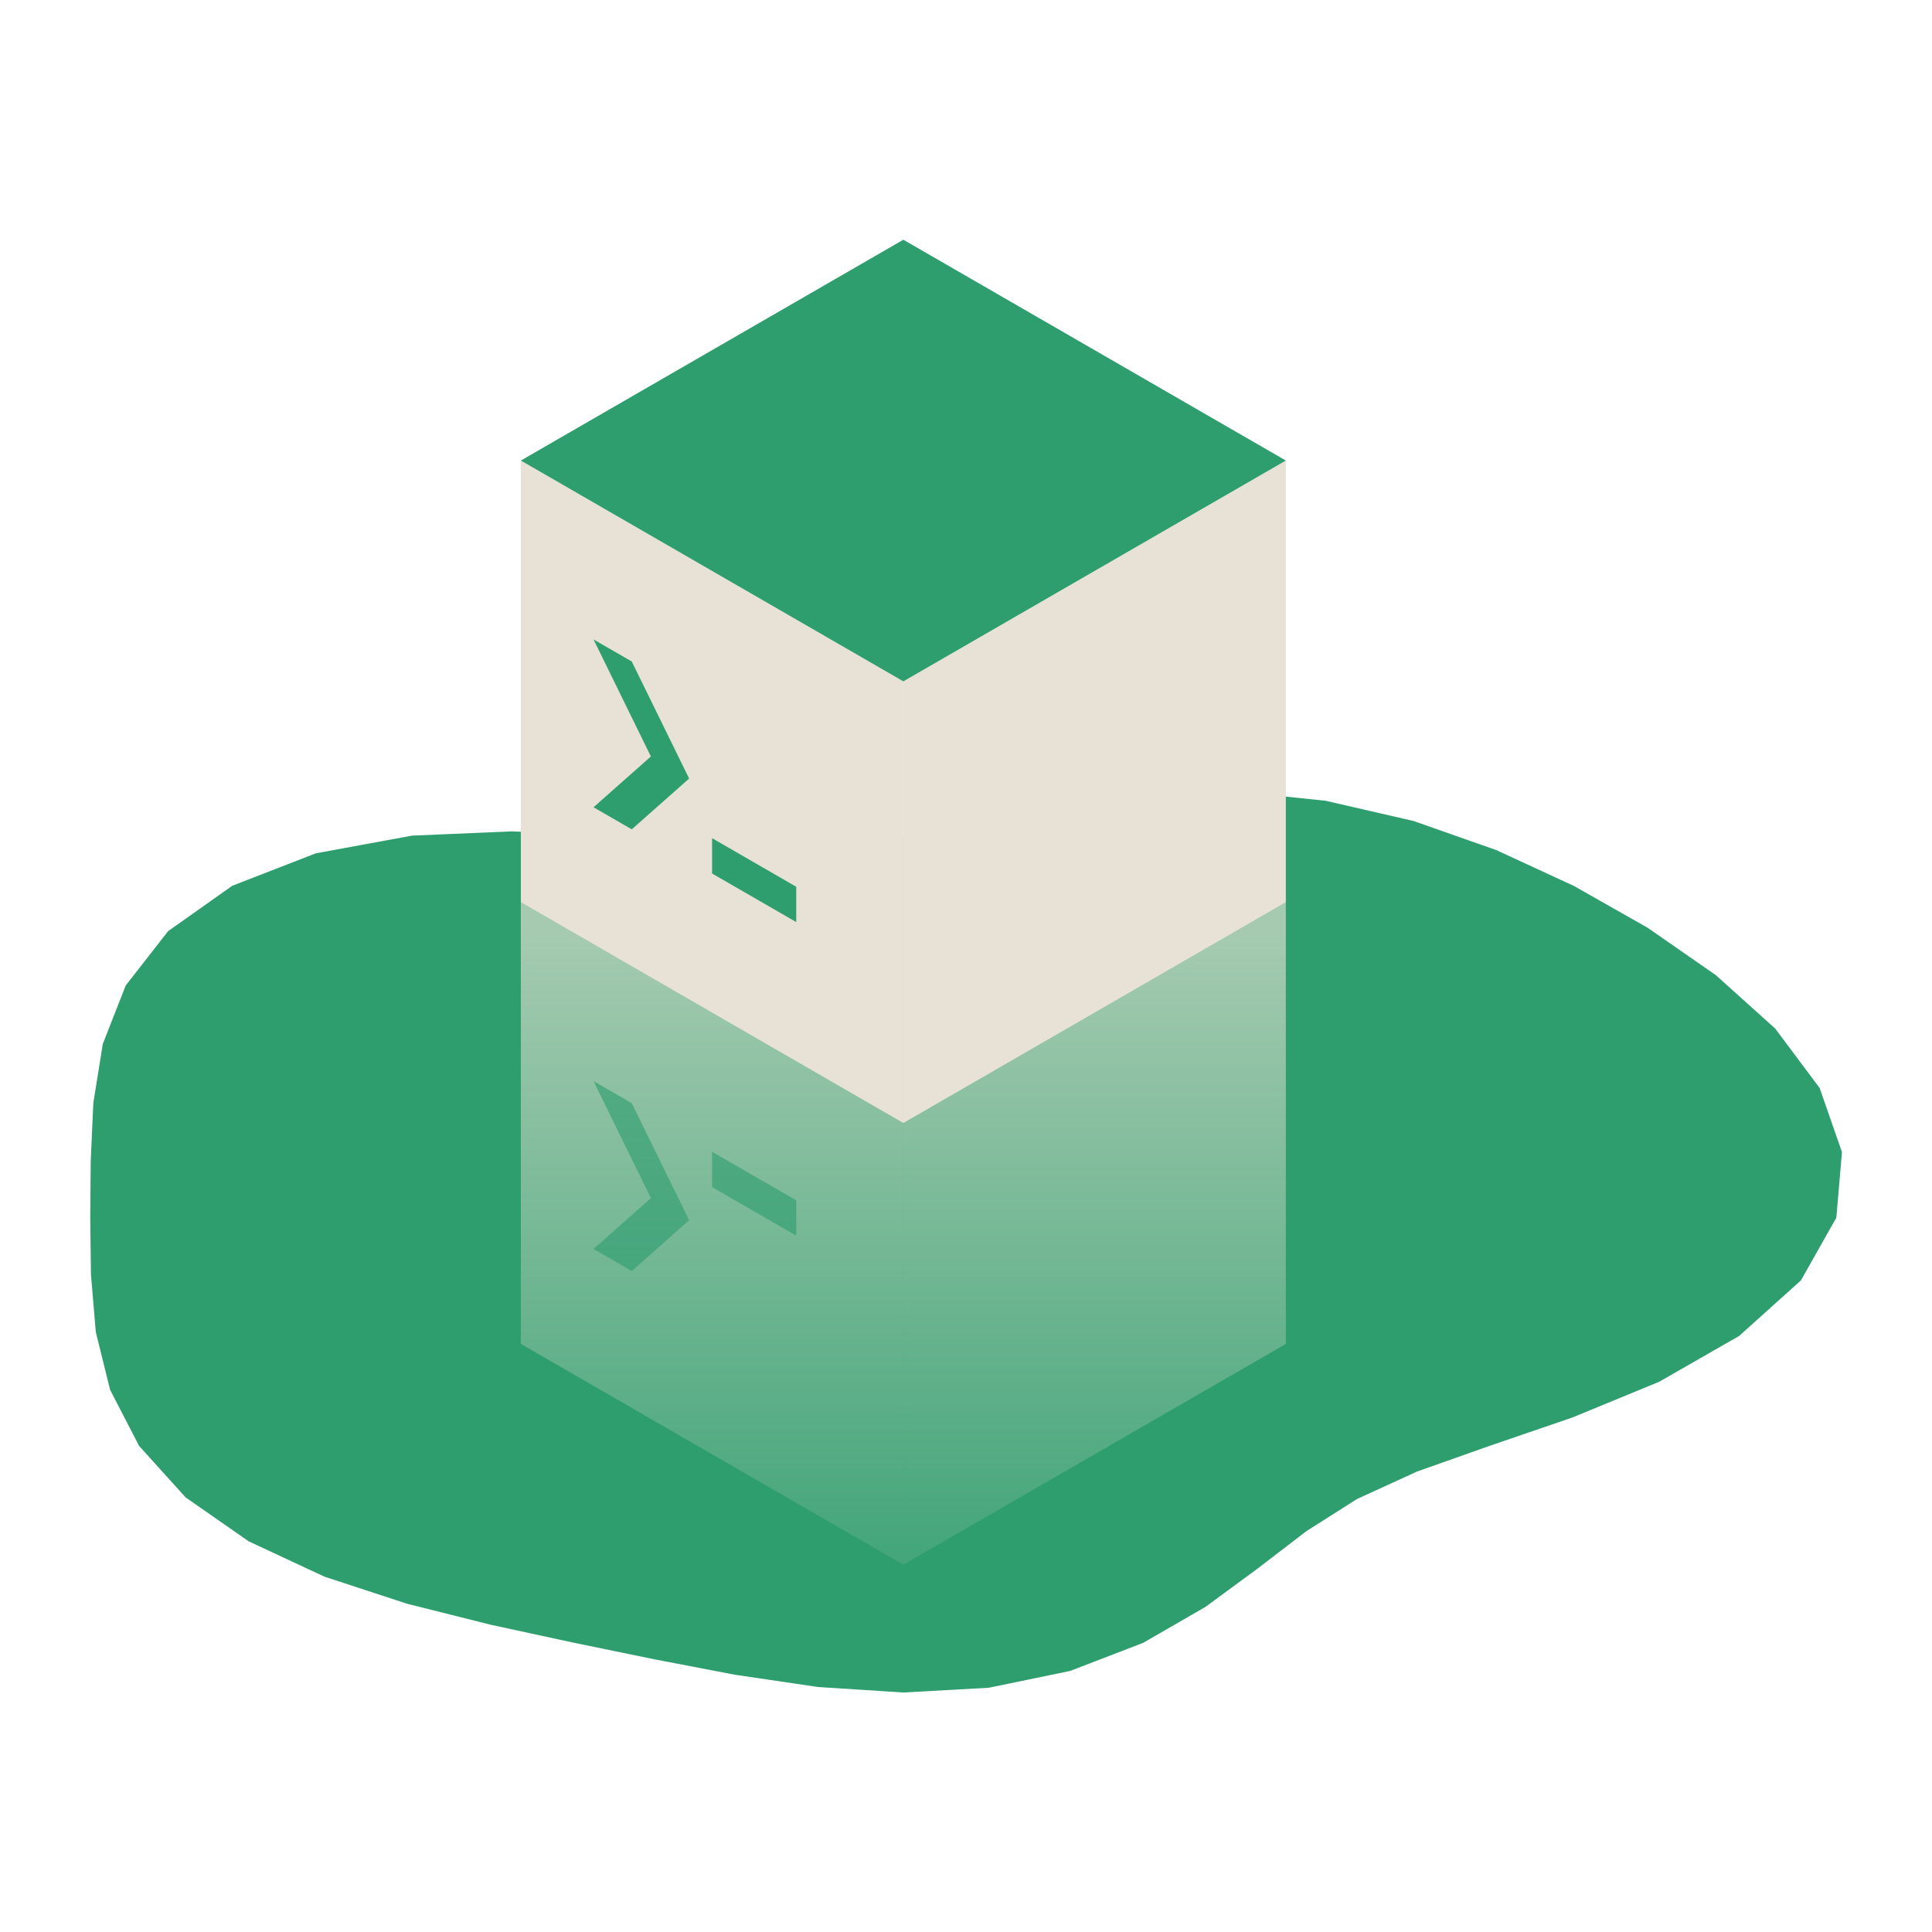
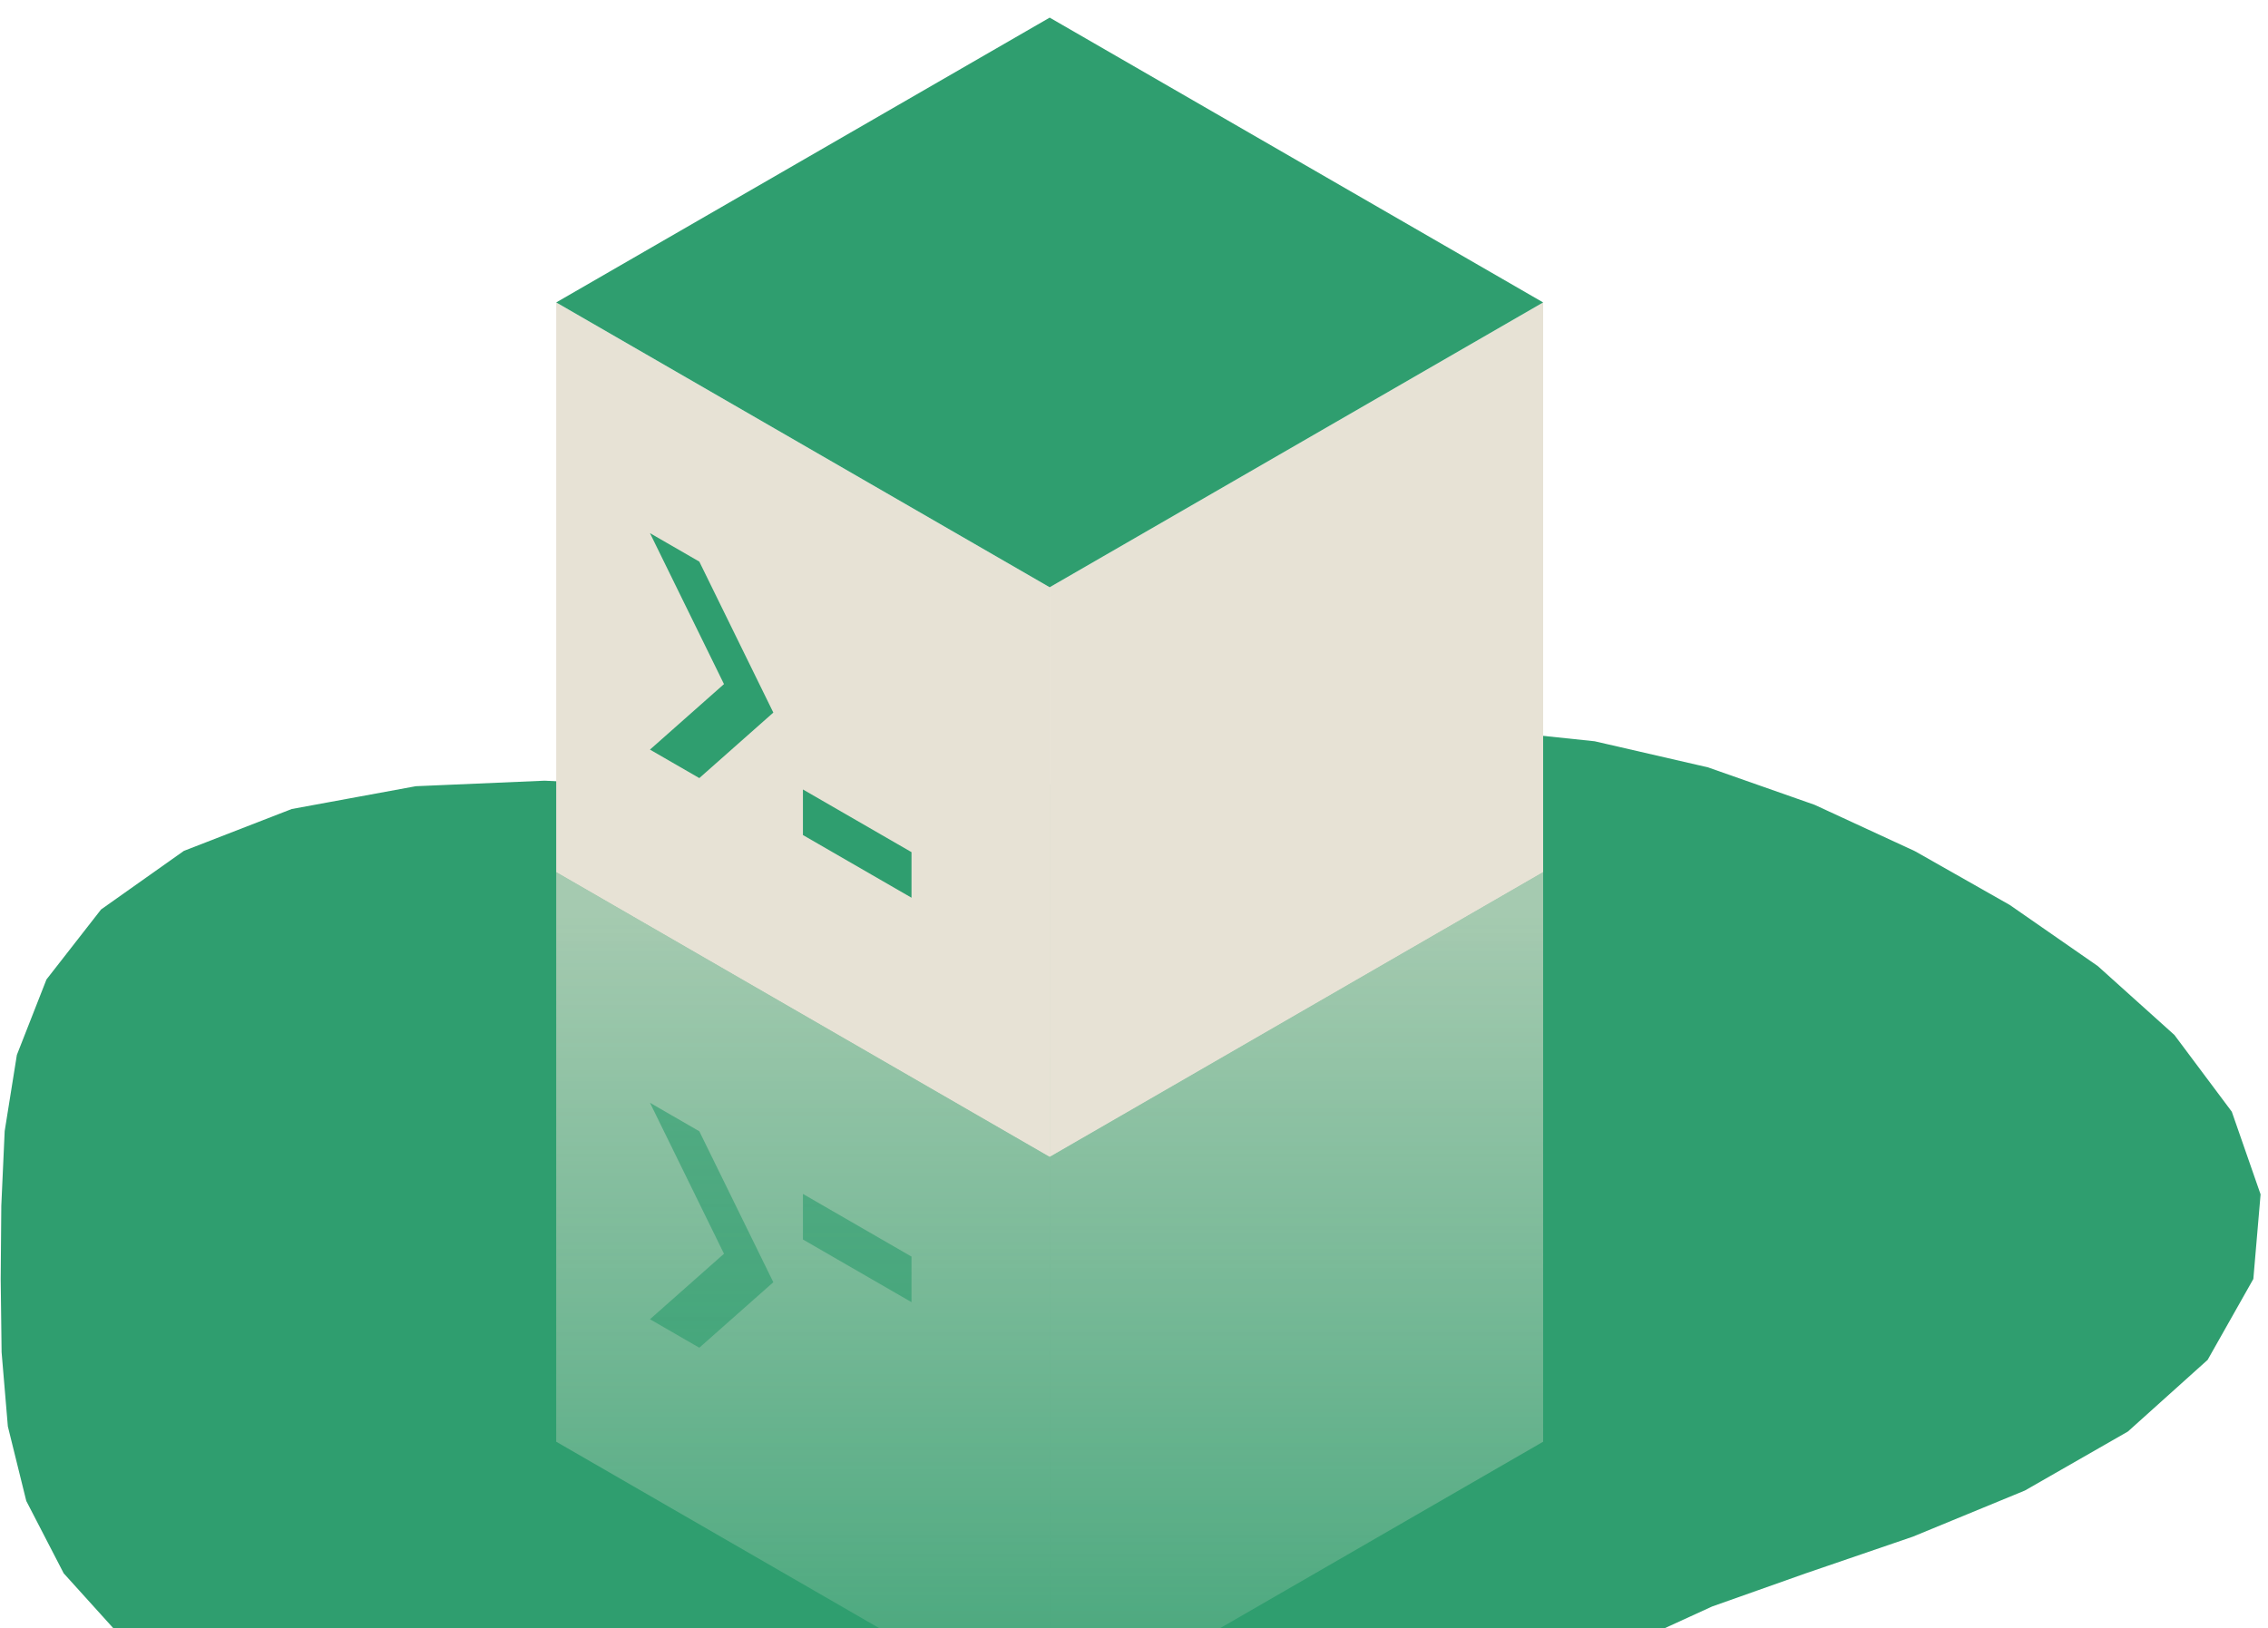
- <svg xmlns="http://www.w3.org/2000/svg" viewBox="199.2 49.7 857.2 857.2">
+ <svg xmlns="http://www.w3.org/2000/svg" viewBox="239 150 780 560">
  <defs>
    <clipPath id="pool_v1">
      <path d="M1013.96,589.97 L1016.45,560.87 L1006.55,532.43 L986.82,506.04 L960.46,482.33 L930.19,461.31 L897.58,442.81 L863.04,426.85 L826.35,413.96 L787.43,405.00 L746.95,400.75 L706.41,401.39 L667.68,406.10 L632.14,413.08 L600.00,419.98 L569.96,424.64 L539.60,425.88 L506.33,423.97 L468.50,420.64 L426.31,418.56 L382.01,420.46 L339.31,428.31 L302.23,442.71 L273.76,462.86 L254.98,486.94 L244.80,512.90 L240.61,539.10 L239.45,564.78 L239.24,589.97 L239.55,615.15 L241.70,640.68 L248.04,666.34 L260.91,691.23 L281.54,714.06 L309.57,733.59 L343.16,749.24 L379.74,761.24 L416.99,770.59 L453.58,778.51 L489.44,785.89 L525.36,792.77 L562.16,798.20 L600.00,800.64 L637.90,798.53 L674.02,791.07 L706.44,778.59 L734.09,762.63 L757.50,745.41 L778.84,729.04 L801.29,714.79 L827.83,702.64 L859.95,691.26 L896.86,678.62 L935.39,662.75 L970.82,642.45 L998.24,617.80 Z" />
    </clipPath>
    <linearGradient id="refl_fade" x1="0" y1="465" x2="0" y2="778" gradientUnits="userSpaceOnUse">
      <stop offset="0" stop-color="#ffffff" />
      <stop offset="1" stop-color="#101010" />
    </linearGradient>
    <mask id="refl_mask" maskUnits="userSpaceOnUse" x="199" y="350" width="858" height="470">
      <rect x="199" y="350" width="858" height="470" fill="url(#refl_fade)" />
    </mask>
  </defs>
  <path d="M1013.96,589.97 L1016.45,560.87 L1006.55,532.43 L986.82,506.04 L960.46,482.33 L930.19,461.31 L897.58,442.81 L863.04,426.85 L826.35,413.96 L787.43,405.00 L746.95,400.75 L706.41,401.39 L667.68,406.10 L632.14,413.08 L600.00,419.98 L569.96,424.64 L539.60,425.88 L506.33,423.97 L468.50,420.64 L426.31,418.56 L382.01,420.46 L339.31,428.31 L302.23,442.71 L273.76,462.86 L254.98,486.94 L244.80,512.90 L240.61,539.10 L239.45,564.78 L239.24,589.97 L239.55,615.15 L241.70,640.68 L248.04,666.34 L260.91,691.23 L281.54,714.06 L309.57,733.59 L343.16,749.24 L379.74,761.24 L416.99,770.59 L453.58,778.51 L489.44,785.89 L525.36,792.77 L562.16,798.20 L600.00,800.64 L637.90,798.53 L674.02,791.07 L706.44,778.59 L734.09,762.63 L757.50,745.41 L778.84,729.04 L801.29,714.79 L827.83,702.64 L859.95,691.26 L896.86,678.62 L935.39,662.75 L970.82,642.45 L998.24,617.80 Z" fill="#2f9e6f" />
  <g clip-path="url(#pool_v1)" mask="url(#refl_mask)">
    <path d="M769.71,450.00 L769.71,645.96 L600.00,743.94 L600.00,547.98 Z" fill="#e7e2d5" fill-opacity="0.64" />
    <path d="M600.00,547.98 L600.00,743.94 L430.29,645.96 L430.29,450.00 Z" fill="#e7e2d5" fill-opacity="0.64" />
    <path d="M600.00,352.02 L769.71,450.00 L600.00,547.98 L430.29,450.00 Z" fill="#e7e2d5" fill-opacity="0.64" />
    <g transform="matrix(169.7056,97.9786,0,-195.9602,430.29,645.96)" fill="#2f9e6f" fill-opacity="0.64">
      <path d="M0.19,0.31 L0.29,0.31 L0.44,0.50 L0.29,0.69 L0.19,0.69 L0.34,0.50 Z" />
      <path d="M0.50,0.605 L0.72,0.605 L0.72,0.685 L0.50,0.685 Z" />
    </g>
  </g>
  <path d="M769.71,450.00 L769.71,254.04 L600.00,352.02 L600.00,547.98 Z" fill="#e7e2d5" />
  <path d="M600.00,547.98 L600.00,352.02 L430.29,254.04 L430.29,450.00 Z" fill="#e7e2d5" />
  <path d="M769.71,254.04 L600.00,156.06 L430.29,254.04 L600.00,352.02 Z" fill="#2f9e6f" />
  <g transform="matrix(169.7056,97.9787,0,195.9601,430.29,254.04)" fill="#2f9e6f">
    <path d="M0.19,0.31 L0.29,0.31 L0.44,0.50 L0.29,0.69 L0.19,0.69 L0.34,0.50 Z" />
    <path d="M0.50,0.605 L0.72,0.605 L0.72,0.685 L0.50,0.685 Z" />
  </g>
</svg>
